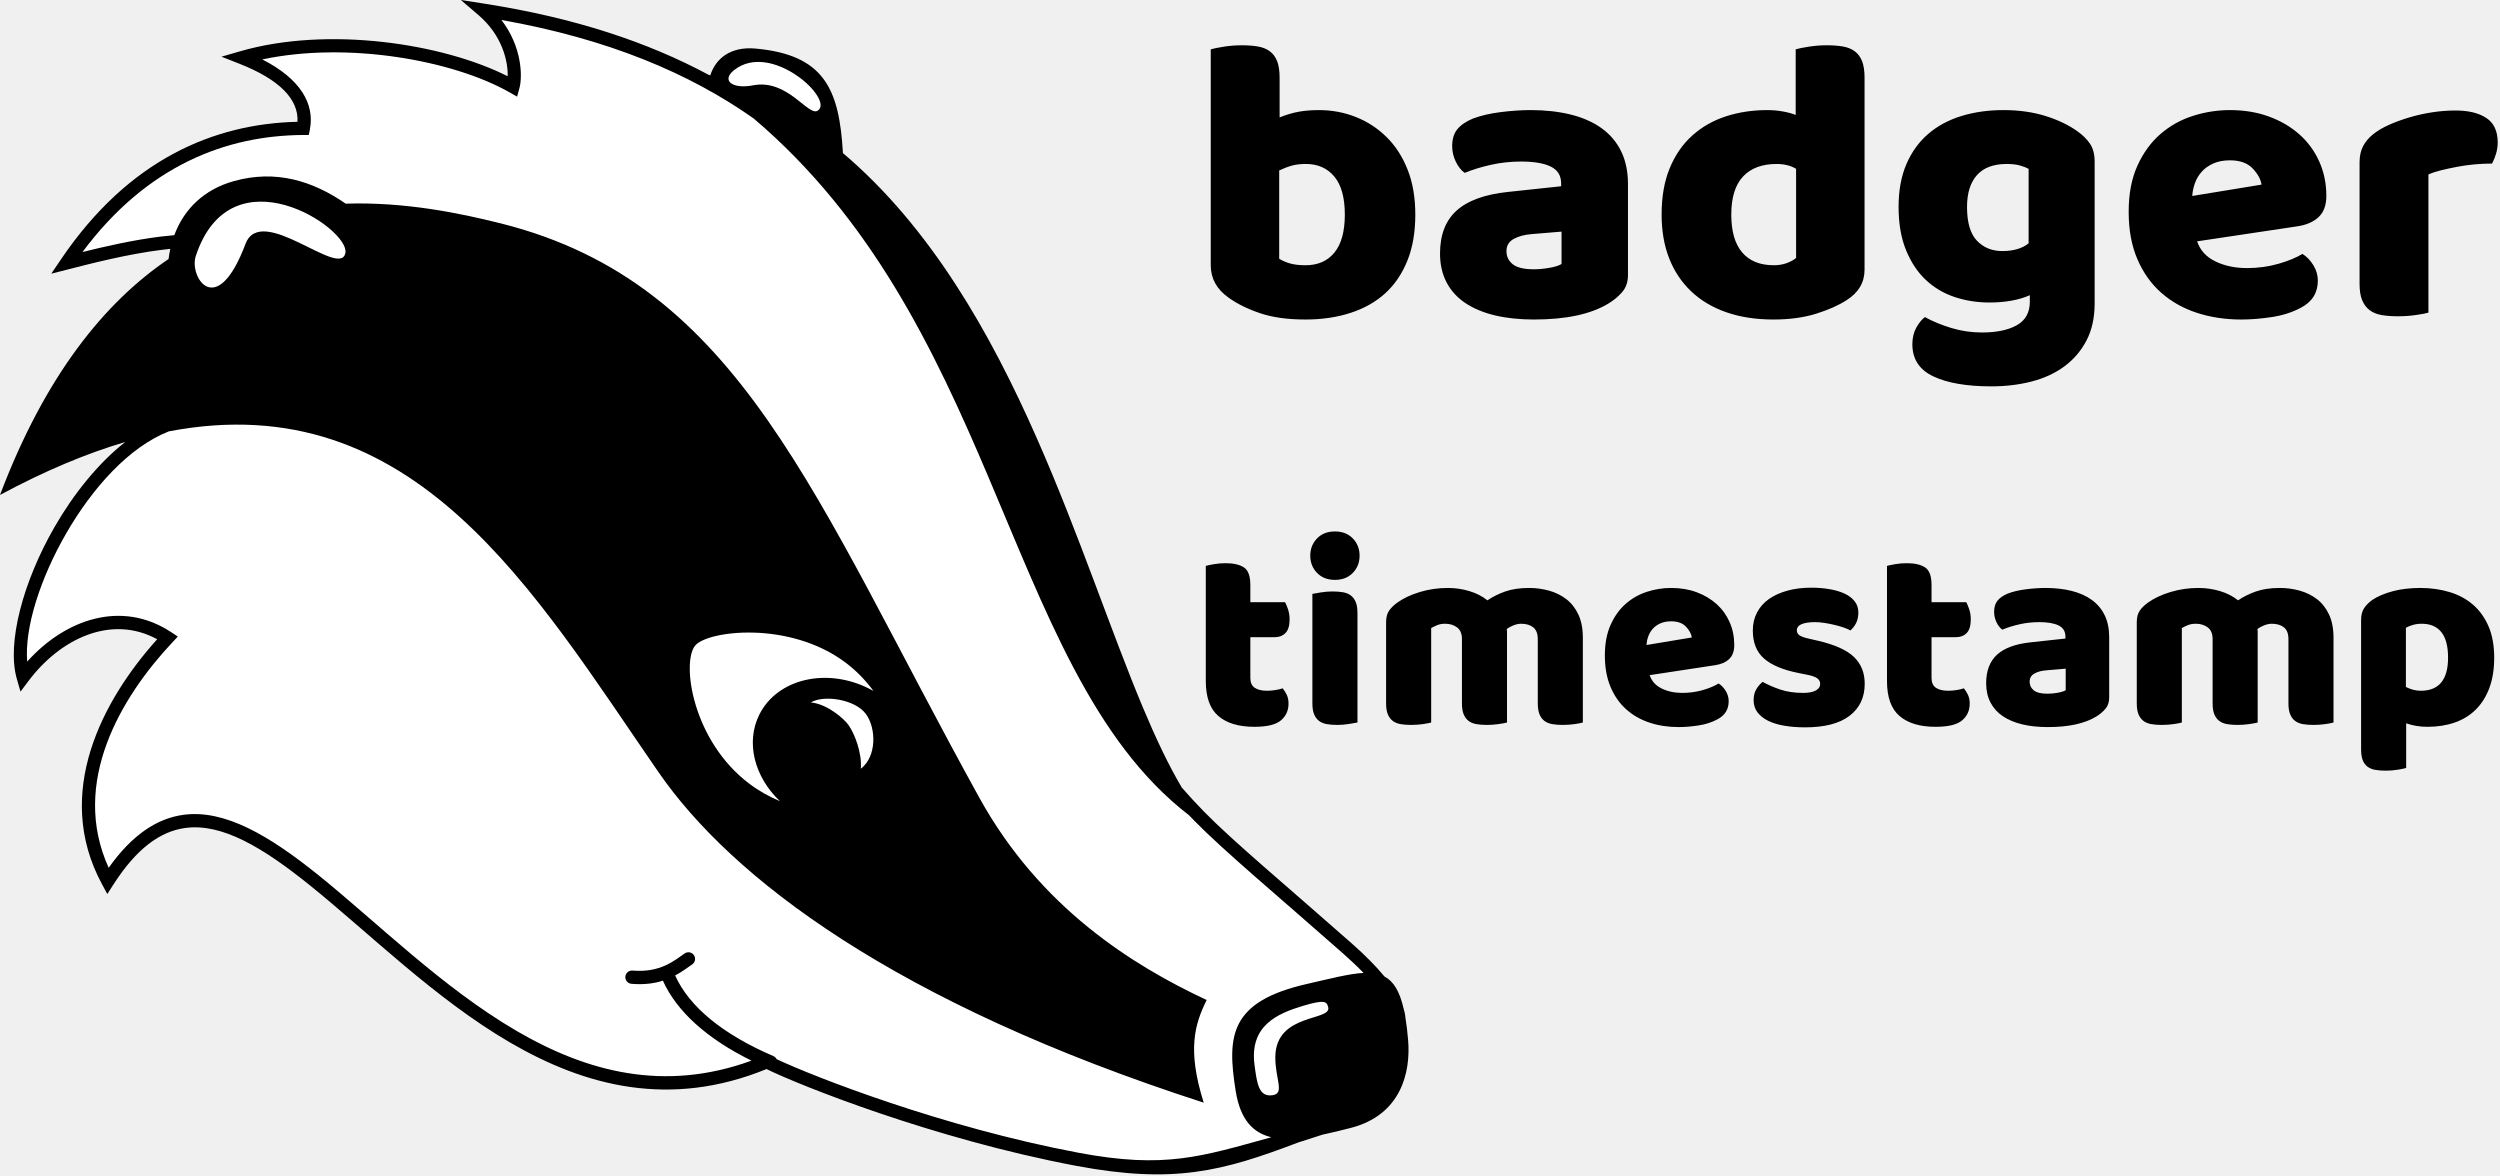
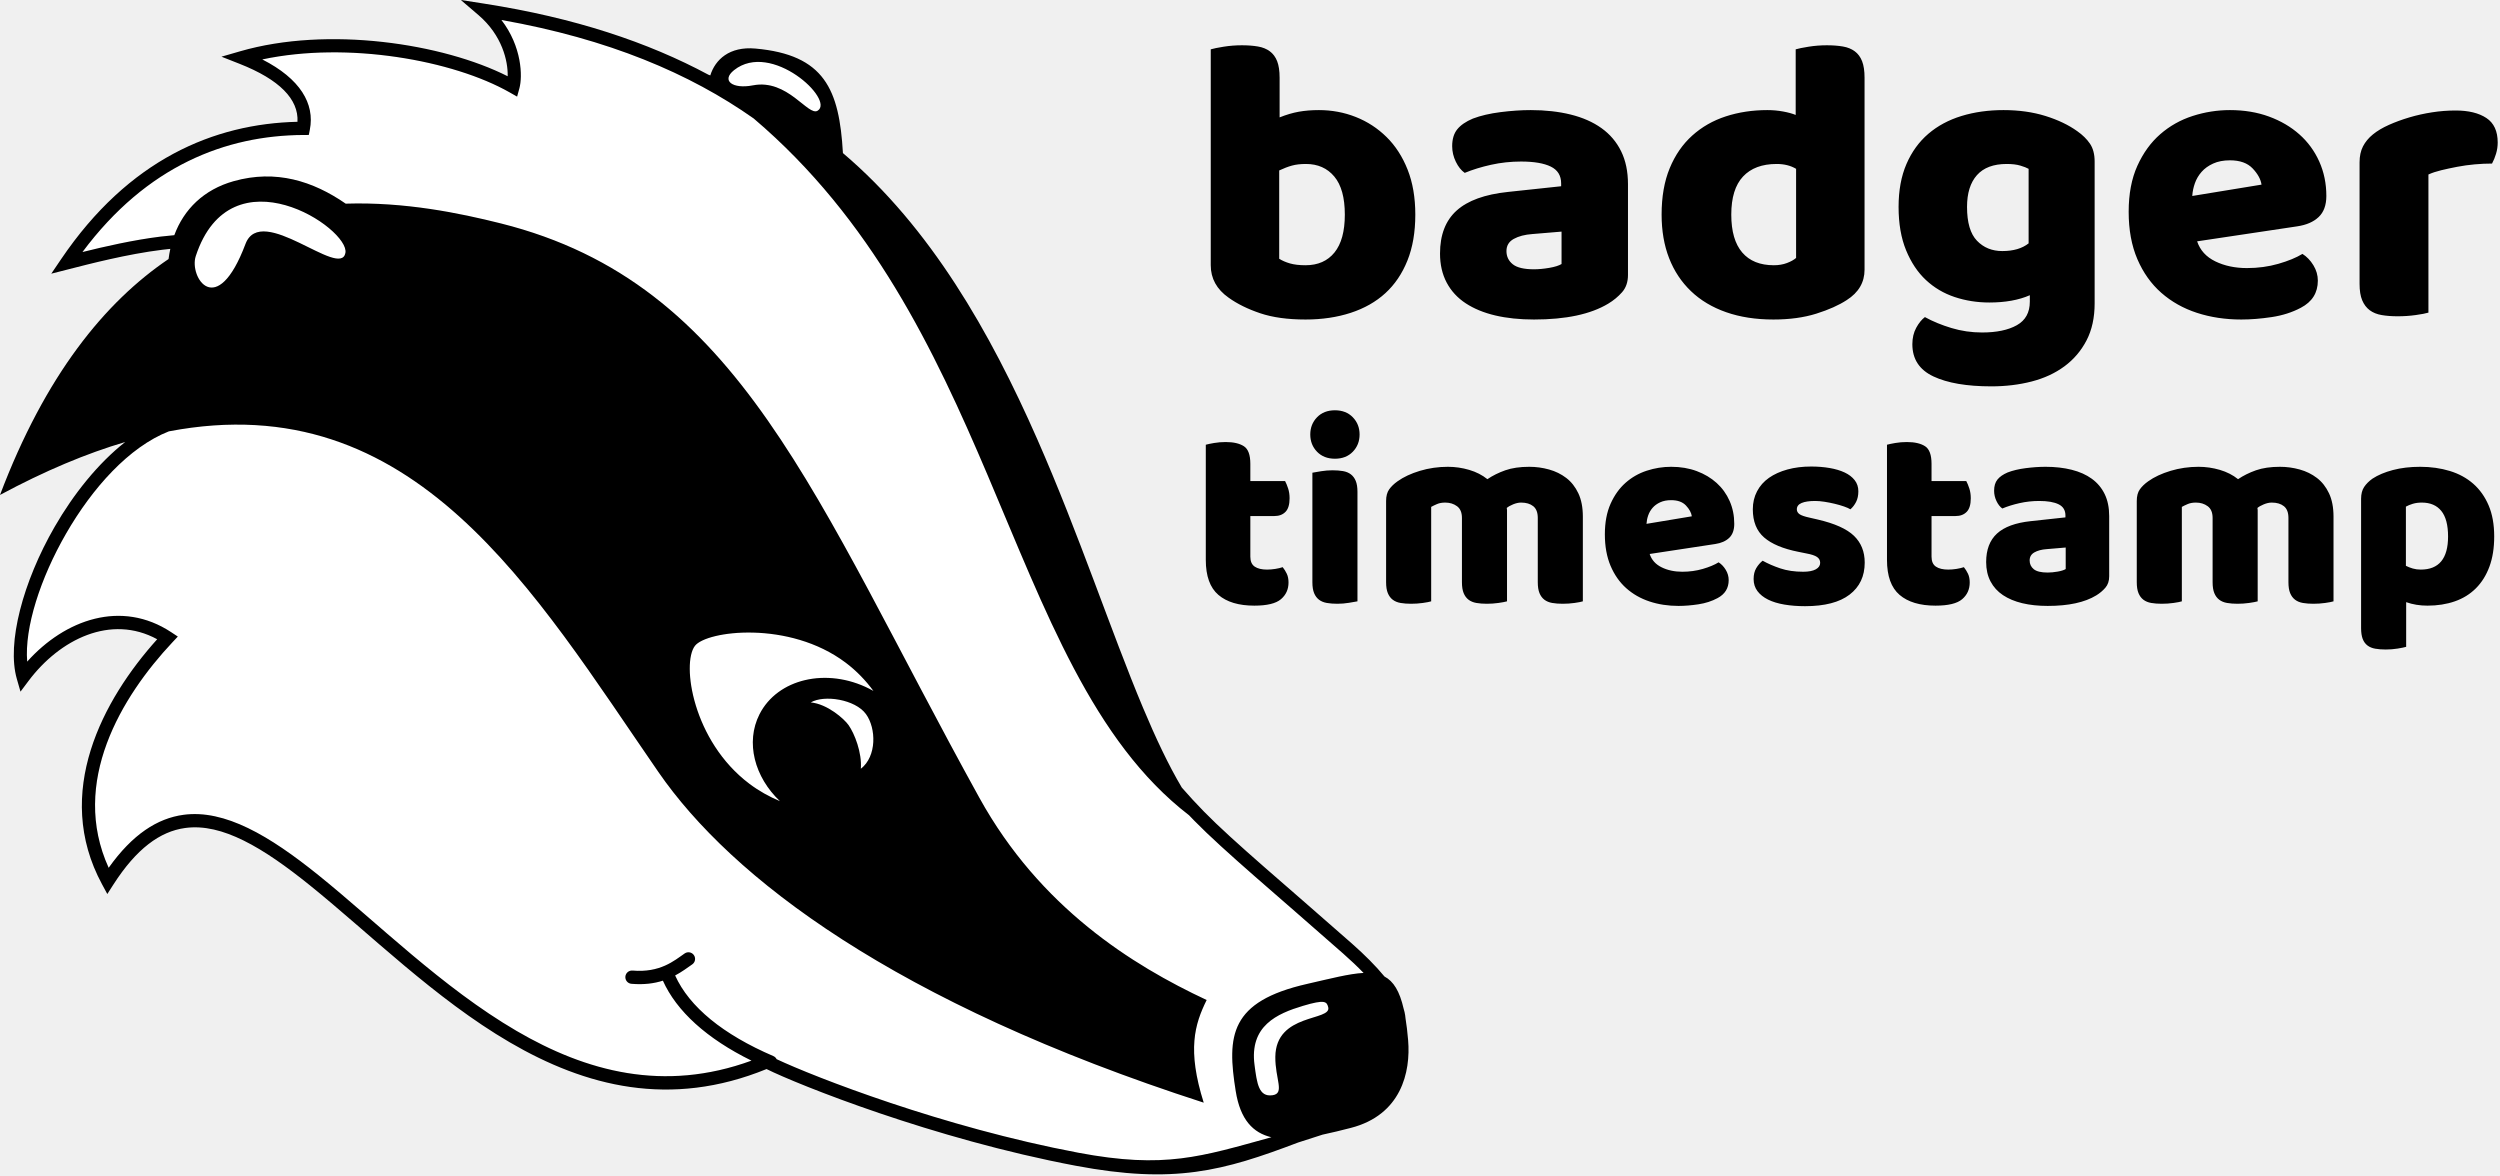
<svg xmlns="http://www.w3.org/2000/svg" width="100%" height="100%" viewBox="0 0 717 337" version="1.1" xml:space="preserve" style="fill-rule:evenodd;clip-rule:evenodd;stroke-linejoin:round;stroke-miterlimit:2;">
-   <path class="name" d="M358.598,194.402C358.598,195.74 359.016,196.692 359.853,197.258C360.689,197.824 361.868,198.107 363.389,198.107C364.149,198.107 364.935,198.043 365.746,197.914C366.558,197.785 367.267,197.618 367.876,197.412C368.332,197.978 368.725,198.609 369.055,199.303C369.384,199.998 369.549,200.834 369.549,201.811C369.549,203.767 368.826,205.361 367.381,206.596C365.937,207.831 363.389,208.449 359.739,208.449C355.277,208.449 351.842,207.42 349.434,205.361C347.026,203.303 345.822,199.959 345.822,195.329L345.822,162.297C346.38,162.143 347.178,161.975 348.218,161.795C349.257,161.615 350.36,161.525 351.526,161.525C353.756,161.525 355.493,161.924 356.735,162.721C357.977,163.519 358.598,165.204 358.598,167.777L358.598,172.716L368.56,172.716C368.864,173.282 369.156,173.989 369.435,174.838C369.714,175.687 369.853,176.626 369.853,177.655C369.853,179.456 369.46,180.755 368.674,181.553C367.888,182.35 366.836,182.749 365.518,182.749L358.598,182.749L358.598,194.402ZM375.785,159.364C375.785,157.409 376.431,155.763 377.724,154.425C379.017,153.087 380.728,152.418 382.857,152.418C384.986,152.418 386.698,153.087 387.99,154.425C389.283,155.763 389.93,157.409 389.93,159.364C389.93,161.319 389.283,162.966 387.99,164.304C386.698,165.641 384.986,166.31 382.857,166.31C380.728,166.31 379.017,165.641 377.724,164.304C376.431,162.966 375.785,161.319 375.785,159.364ZM389.321,207.214C388.764,207.317 387.94,207.458 386.85,207.638C385.76,207.818 384.657,207.908 383.542,207.908C382.426,207.908 381.425,207.831 380.538,207.677C379.65,207.522 378.903,207.214 378.294,206.751C377.686,206.288 377.217,205.657 376.887,204.86C376.558,204.062 376.393,203.02 376.393,201.734L376.393,170.323C376.951,170.22 377.775,170.079 378.865,169.899C379.955,169.719 381.057,169.629 382.173,169.629C383.288,169.629 384.289,169.706 385.177,169.86C386.064,170.015 386.812,170.323 387.42,170.786C388.028,171.249 388.497,171.88 388.827,172.677C389.156,173.475 389.321,174.517 389.321,175.803L389.321,207.214ZM415.253,168.625C417.332,168.625 419.373,168.921 421.375,169.513C423.378,170.105 425.114,170.992 426.585,172.176C428.105,171.147 429.817,170.298 431.718,169.629C433.619,168.96 435.913,168.625 438.6,168.625C440.527,168.625 442.415,168.883 444.266,169.397C446.116,169.912 447.764,170.722 449.209,171.828C450.654,172.934 451.807,174.401 452.669,176.227C453.531,178.054 453.962,180.279 453.962,182.903L453.962,207.214C453.455,207.368 452.656,207.522 451.566,207.677C450.476,207.831 449.348,207.908 448.182,207.908C447.067,207.908 446.065,207.831 445.178,207.677C444.291,207.522 443.543,207.214 442.935,206.751C442.326,206.288 441.857,205.657 441.528,204.86C441.198,204.062 441.034,203.02 441.034,201.734L441.034,183.289C441.034,181.745 440.603,180.626 439.741,179.932C438.879,179.237 437.713,178.89 436.243,178.89C435.533,178.89 434.772,179.057 433.961,179.392C433.15,179.726 432.542,180.073 432.136,180.433C432.187,180.639 432.212,180.832 432.212,181.012L432.212,207.214C431.654,207.368 430.83,207.522 429.74,207.677C428.65,207.831 427.548,207.908 426.432,207.908C425.317,207.908 424.316,207.831 423.429,207.677C422.541,207.522 421.794,207.214 421.185,206.751C420.577,206.288 420.108,205.657 419.778,204.86C419.449,204.062 419.284,203.02 419.284,201.734L419.284,183.289C419.284,181.745 418.815,180.626 417.877,179.932C416.939,179.237 415.811,178.89 414.493,178.89C413.58,178.89 412.795,179.031 412.135,179.314C411.476,179.597 410.919,179.868 410.462,180.125L410.462,207.214C409.955,207.368 409.157,207.522 408.067,207.677C406.977,207.831 405.849,207.908 404.683,207.908C403.567,207.908 402.566,207.831 401.679,207.677C400.792,207.522 400.044,207.214 399.436,206.751C398.827,206.288 398.358,205.657 398.029,204.86C397.699,204.062 397.534,203.02 397.534,201.734L397.534,178.427C397.534,177.038 397.826,175.931 398.409,175.108C398.992,174.285 399.79,173.513 400.804,172.793C402.528,171.558 404.67,170.555 407.23,169.783C409.791,169.011 412.465,168.625 415.253,168.625ZM481.415,208.526C478.424,208.526 475.648,208.101 473.088,207.252C470.527,206.403 468.297,205.13 466.395,203.432C464.494,201.734 462.999,199.599 461.909,197.026C460.819,194.454 460.274,191.444 460.274,187.997C460.274,184.601 460.819,181.681 461.909,179.237C462.999,176.793 464.431,174.787 466.205,173.217C467.98,171.648 470.008,170.491 472.289,169.745C474.571,168.998 476.903,168.625 479.285,168.625C481.972,168.625 484.419,169.037 486.624,169.86C488.829,170.683 490.731,171.815 492.328,173.256C493.925,174.697 495.167,176.42 496.054,178.427C496.941,180.433 497.385,182.62 497.385,184.987C497.385,186.736 496.903,188.074 495.94,189C494.977,189.926 493.633,190.518 491.909,190.775L473.126,193.631C473.683,195.329 474.824,196.602 476.548,197.451C478.271,198.3 480.249,198.724 482.479,198.724C484.558,198.724 486.523,198.454 488.373,197.914C490.224,197.374 491.732,196.743 492.898,196.023C493.709,196.538 494.394,197.258 494.951,198.184C495.509,199.11 495.788,200.088 495.788,201.117C495.788,203.432 494.723,205.156 492.594,206.288C490.971,207.162 489.146,207.754 487.118,208.063C485.09,208.371 483.189,208.526 481.415,208.526ZM479.285,178.195C478.069,178.195 477.017,178.401 476.129,178.813C475.242,179.224 474.52,179.752 473.962,180.395C473.404,181.038 472.986,181.758 472.707,182.556C472.428,183.353 472.264,184.164 472.213,184.987L485.217,182.826C485.065,181.797 484.507,180.768 483.544,179.739C482.581,178.71 481.161,178.195 479.285,178.195ZM534.8,196.1C534.8,200.011 533.355,203.072 530.465,205.284C527.576,207.497 523.317,208.603 517.689,208.603C515.56,208.603 513.583,208.449 511.758,208.14C509.933,207.831 508.374,207.355 507.081,206.712C505.788,206.069 504.774,205.259 504.039,204.281C503.304,203.303 502.936,202.146 502.936,200.808C502.936,199.573 503.19,198.531 503.697,197.682C504.204,196.833 504.812,196.126 505.522,195.56C506.992,196.383 508.678,197.116 510.579,197.76C512.48,198.403 514.673,198.724 517.157,198.724C518.729,198.724 519.933,198.493 520.769,198.03C521.606,197.567 522.024,196.949 522.024,196.177C522.024,195.457 521.72,194.891 521.112,194.48C520.503,194.068 519.489,193.734 518.07,193.476L515.788,193.013C511.378,192.139 508.095,190.762 505.94,188.884C503.785,187.006 502.708,184.318 502.708,180.819C502.708,178.916 503.114,177.192 503.925,175.649C504.736,174.105 505.877,172.819 507.347,171.79C508.817,170.761 510.579,169.963 512.632,169.397C514.686,168.831 516.954,168.548 519.439,168.548C521.314,168.548 523.076,168.69 524.724,168.973C526.372,169.256 527.804,169.68 529.021,170.246C530.237,170.812 531.201,171.545 531.91,172.446C532.62,173.346 532.975,174.414 532.975,175.649C532.975,176.832 532.76,177.848 532.329,178.697C531.898,179.546 531.353,180.253 530.694,180.819C530.288,180.562 529.68,180.292 528.868,180.009C528.057,179.726 527.17,179.469 526.207,179.237C525.244,179.006 524.268,178.813 523.279,178.658C522.29,178.504 521.39,178.427 520.579,178.427C518.906,178.427 517.613,178.62 516.701,179.006C515.788,179.392 515.332,179.996 515.332,180.819C515.332,181.385 515.585,181.848 516.092,182.209C516.599,182.569 517.563,182.903 518.982,183.212L521.34,183.752C526.207,184.884 529.667,186.44 531.72,188.421C533.774,190.402 534.8,192.962 534.8,196.1ZM553.964,194.402C553.964,195.74 554.382,196.692 555.219,197.258C556.055,197.824 557.234,198.107 558.755,198.107C559.516,198.107 560.301,198.043 561.113,197.914C561.924,197.785 562.634,197.618 563.242,197.412C563.698,197.978 564.091,198.609 564.421,199.303C564.75,199.998 564.915,200.834 564.915,201.811C564.915,203.767 564.193,205.361 562.748,206.596C561.303,207.831 558.755,208.449 555.105,208.449C550.643,208.449 547.209,207.42 544.8,205.361C542.392,203.303 541.188,199.959 541.188,195.329L541.188,162.297C541.746,162.143 542.544,161.975 543.584,161.795C544.623,161.615 545.726,161.525 546.892,161.525C549.122,161.525 550.859,161.924 552.101,162.721C553.343,163.519 553.964,165.204 553.964,167.777L553.964,172.716L563.926,172.716C564.231,173.282 564.522,173.989 564.801,174.838C565.08,175.687 565.219,176.626 565.219,177.655C565.219,179.456 564.826,180.755 564.04,181.553C563.255,182.35 562.203,182.749 560.884,182.749L553.964,182.749L553.964,194.402ZM586.665,168.625C589.402,168.625 591.899,168.908 594.155,169.474C596.411,170.04 598.338,170.902 599.935,172.06C601.532,173.217 602.761,174.684 603.623,176.459C604.485,178.234 604.916,180.331 604.916,182.749L604.916,200.036C604.916,201.374 604.548,202.467 603.813,203.316C603.078,204.165 602.204,204.898 601.19,205.516C597.894,207.522 593.255,208.526 587.273,208.526C584.586,208.526 582.165,208.268 580.01,207.754C577.856,207.239 576.005,206.468 574.459,205.439C572.913,204.41 571.721,203.098 570.885,201.503C570.048,199.908 569.63,198.055 569.63,195.946C569.63,192.396 570.669,189.669 572.748,187.765C574.827,185.862 578.046,184.678 582.406,184.215L592.368,183.135L592.368,182.594C592.368,181.102 591.722,180.035 590.429,179.392C589.136,178.748 587.273,178.427 584.839,178.427C582.913,178.427 581.037,178.633 579.212,179.044C577.387,179.456 575.739,179.97 574.269,180.588C573.61,180.125 573.052,179.417 572.596,178.465C572.14,177.514 571.911,176.523 571.911,175.494C571.911,174.156 572.228,173.089 572.862,172.291C573.496,171.494 574.472,170.812 575.79,170.246C577.26,169.68 578.996,169.269 580.999,169.011C583.002,168.754 584.89,168.625 586.665,168.625ZM587.273,198.956C588.135,198.956 589.085,198.866 590.125,198.686C591.164,198.506 591.937,198.261 592.444,197.953L592.444,191.778L586.969,192.241C585.549,192.344 584.383,192.653 583.471,193.168C582.558,193.682 582.102,194.454 582.102,195.483C582.102,196.512 582.495,197.348 583.28,197.991C584.066,198.634 585.397,198.956 587.273,198.956ZM630.544,168.625C632.623,168.625 634.663,168.921 636.666,169.513C638.668,170.105 640.405,170.992 641.875,172.176C643.396,171.147 645.107,170.298 647.008,169.629C648.909,168.96 651.204,168.625 653.891,168.625C655.817,168.625 657.706,168.883 659.556,169.397C661.407,169.912 663.054,170.722 664.499,171.828C665.944,172.934 667.098,174.401 667.959,176.227C668.821,178.054 669.252,180.279 669.252,182.903L669.252,207.214C668.745,207.368 667.947,207.522 666.857,207.677C665.767,207.831 664.639,207.908 663.473,207.908C662.357,207.908 661.356,207.831 660.469,207.677C659.582,207.522 658.834,207.214 658.225,206.751C657.617,206.288 657.148,205.657 656.818,204.86C656.489,204.062 656.324,203.02 656.324,201.734L656.324,183.289C656.324,181.745 655.893,180.626 655.031,179.932C654.169,179.237 653.003,178.89 651.533,178.89C650.823,178.89 650.063,179.057 649.252,179.392C648.441,179.726 647.832,180.073 647.427,180.433C647.477,180.639 647.503,180.832 647.503,181.012L647.503,207.214C646.945,207.368 646.121,207.522 645.031,207.677C643.941,207.831 642.838,207.908 641.723,207.908C640.608,207.908 639.606,207.831 638.719,207.677C637.832,207.522 637.084,207.214 636.476,206.751C635.867,206.288 635.398,205.657 635.069,204.86C634.739,204.062 634.575,203.02 634.575,201.734L634.575,183.289C634.575,181.745 634.106,180.626 633.168,179.932C632.23,179.237 631.102,178.89 629.784,178.89C628.871,178.89 628.085,179.031 627.426,179.314C626.767,179.597 626.209,179.868 625.753,180.125L625.753,207.214C625.246,207.368 624.448,207.522 623.358,207.677C622.268,207.831 621.139,207.908 619.973,207.908C618.858,207.908 617.857,207.831 616.97,207.677C616.082,207.522 615.335,207.214 614.726,206.751C614.118,206.288 613.649,205.657 613.319,204.86C612.99,204.062 612.825,203.02 612.825,201.734L612.825,178.427C612.825,177.038 613.116,175.931 613.699,175.108C614.283,174.285 615.081,173.513 616.095,172.793C617.819,171.558 619.961,170.555 622.521,169.783C625.081,169.011 627.756,168.625 630.544,168.625ZM694.12,168.625C697.162,168.625 699.988,169.024 702.599,169.822C705.21,170.619 707.453,171.841 709.329,173.488C711.205,175.134 712.675,177.205 713.74,179.7C714.805,182.196 715.337,185.167 715.337,188.614C715.337,191.907 714.881,194.788 713.968,197.258C713.056,199.728 711.763,201.799 710.09,203.471C708.417,205.143 706.401,206.391 704.044,207.214C701.686,208.037 699.063,208.449 696.173,208.449C693.993,208.449 691.965,208.114 690.089,207.445L690.089,220.257C689.582,220.411 688.771,220.578 687.656,220.758C686.54,220.938 685.4,221.028 684.234,221.028C683.118,221.028 682.117,220.951 681.23,220.797C680.342,220.642 679.595,220.334 678.986,219.871C678.378,219.408 677.922,218.777 677.617,217.98C677.313,217.182 677.161,216.14 677.161,214.854L677.161,177.809C677.161,176.42 677.453,175.288 678.036,174.414C678.619,173.539 679.417,172.742 680.431,172.021C682.003,170.992 683.955,170.169 686.287,169.552C688.619,168.934 691.23,168.625 694.12,168.625ZM694.272,198.107C699.494,198.107 702.105,194.943 702.105,188.614C702.105,185.321 701.458,182.877 700.166,181.282C698.873,179.687 697.01,178.89 694.576,178.89C693.613,178.89 692.751,179.006 691.99,179.237C691.23,179.469 690.571,179.739 690.013,180.048L690.013,197.026C690.622,197.335 691.281,197.592 691.99,197.798C692.7,198.004 693.461,198.107 694.272,198.107Z" />
+   <path class="name" d="M358.598,159.654C358.598,160.992 359.016,161.943 359.853,162.509C360.689,163.075 361.868,163.358 363.389,163.358C364.149,163.358 364.935,163.294 365.746,163.165C366.558,163.037 367.267,162.87 367.876,162.664C368.332,163.23 368.725,163.86 369.055,164.555C369.384,165.249 369.549,166.085 369.549,167.063C369.549,169.018 368.826,170.613 367.381,171.848C365.937,173.083 363.389,173.7 359.739,173.7C355.277,173.7 351.842,172.671 349.434,170.613C347.026,168.555 345.822,165.211 345.822,160.58L345.822,127.548C346.38,127.394 347.178,127.227 348.218,127.047C349.257,126.867 350.36,126.777 351.526,126.777C353.756,126.777 355.493,127.175 356.735,127.973C357.977,128.77 358.598,130.455 358.598,133.028L358.598,137.967L368.56,137.967C368.864,138.533 369.156,139.241 369.435,140.09C369.714,140.939 369.853,141.878 369.853,142.907C369.853,144.707 369.46,146.007 368.674,146.804C367.888,147.602 366.836,148 365.518,148L358.598,148L358.598,159.654ZM375.785,124.616C375.785,122.661 376.431,121.014 377.724,119.676C379.017,118.339 380.728,117.67 382.857,117.67C384.986,117.67 386.698,118.339 387.99,119.676C389.283,121.014 389.93,122.661 389.93,124.616C389.93,126.571 389.283,128.217 387.99,129.555C386.698,130.893 384.986,131.562 382.857,131.562C380.728,131.562 379.017,130.893 377.724,129.555C376.431,128.217 375.785,126.571 375.785,124.616ZM389.321,172.465C388.764,172.568 387.94,172.71 386.85,172.89C385.76,173.07 384.657,173.16 383.542,173.16C382.426,173.16 381.425,173.083 380.538,172.928C379.65,172.774 378.903,172.465 378.294,172.002C377.686,171.539 377.217,170.909 376.887,170.111C376.558,169.314 376.393,168.272 376.393,166.986L376.393,135.575C376.951,135.472 377.775,135.33 378.865,135.15C379.955,134.97 381.057,134.88 382.173,134.88C383.288,134.88 384.289,134.957 385.177,135.112C386.064,135.266 386.812,135.575 387.42,136.038C388.028,136.501 388.497,137.131 388.827,137.929C389.156,138.726 389.321,139.768 389.321,141.054L389.321,172.465ZM415.253,133.877C417.332,133.877 419.373,134.173 421.375,134.764C423.378,135.356 425.114,136.244 426.585,137.427C428.105,136.398 429.817,135.549 431.718,134.88C433.619,134.211 435.913,133.877 438.6,133.877C440.527,133.877 442.415,134.134 444.266,134.649C446.116,135.163 447.764,135.974 449.209,137.08C450.654,138.186 451.807,139.652 452.669,141.479C453.531,143.305 453.962,145.531 453.962,148.155L453.962,172.465C453.455,172.62 452.656,172.774 451.566,172.928C450.476,173.083 449.348,173.16 448.182,173.16C447.067,173.16 446.065,173.083 445.178,172.928C444.291,172.774 443.543,172.465 442.935,172.002C442.326,171.539 441.857,170.909 441.528,170.111C441.198,169.314 441.034,168.272 441.034,166.986L441.034,148.54C441.034,146.997 440.603,145.878 439.741,145.183C438.879,144.489 437.713,144.141 436.243,144.141C435.533,144.141 434.772,144.309 433.961,144.643C433.15,144.978 432.542,145.325 432.136,145.685C432.187,145.891 432.212,146.084 432.212,146.264L432.212,172.465C431.654,172.62 430.83,172.774 429.74,172.928C428.65,173.083 427.548,173.16 426.432,173.16C425.317,173.16 424.316,173.083 423.429,172.928C422.541,172.774 421.794,172.465 421.185,172.002C420.577,171.539 420.108,170.909 419.778,170.111C419.449,169.314 419.284,168.272 419.284,166.986L419.284,148.54C419.284,146.997 418.815,145.878 417.877,145.183C416.939,144.489 415.811,144.141 414.493,144.141C413.58,144.141 412.795,144.283 412.135,144.566C411.476,144.849 410.919,145.119 410.462,145.376L410.462,172.465C409.955,172.62 409.157,172.774 408.067,172.928C406.977,173.083 405.849,173.16 404.683,173.16C403.567,173.16 402.566,173.083 401.679,172.928C400.792,172.774 400.044,172.465 399.436,172.002C398.827,171.539 398.358,170.909 398.029,170.111C397.699,169.314 397.534,168.272 397.534,166.986L397.534,143.678C397.534,142.289 397.826,141.183 398.409,140.36C398.992,139.537 399.79,138.765 400.804,138.044C402.528,136.81 404.67,135.806 407.23,135.035C409.791,134.263 412.465,133.877 415.253,133.877ZM481.415,173.777C478.424,173.777 475.648,173.353 473.088,172.504C470.527,171.655 468.297,170.381 466.395,168.684C464.494,166.986 462.999,164.85 461.909,162.278C460.819,159.705 460.274,156.695 460.274,153.248C460.274,149.853 460.819,146.933 461.909,144.489C462.999,142.045 464.431,140.038 466.205,138.469C467.98,136.9 470.008,135.742 472.289,134.996C474.571,134.25 476.903,133.877 479.285,133.877C481.972,133.877 484.419,134.289 486.624,135.112C488.829,135.935 490.731,137.067 492.328,138.508C493.925,139.948 495.167,141.672 496.054,143.678C496.941,145.685 497.385,147.872 497.385,150.238C497.385,151.988 496.903,153.325 495.94,154.252C494.977,155.178 493.633,155.769 491.909,156.027L473.126,158.882C473.683,160.58 474.824,161.853 476.548,162.702C478.271,163.551 480.249,163.976 482.479,163.976C484.558,163.976 486.523,163.706 488.373,163.165C490.224,162.625 491.732,161.995 492.898,161.275C493.709,161.789 494.394,162.509 494.951,163.436C495.509,164.362 495.788,165.339 495.788,166.368C495.788,168.684 494.723,170.407 492.594,171.539C490.971,172.414 489.146,173.005 487.118,173.314C485.09,173.623 483.189,173.777 481.415,173.777ZM479.285,143.447C478.069,143.447 477.017,143.653 476.129,144.064C475.242,144.476 474.52,145.003 473.962,145.646C473.404,146.29 472.986,147.01 472.707,147.807C472.428,148.605 472.264,149.415 472.213,150.238L485.217,148.077C485.065,147.048 484.507,146.019 483.544,144.99C482.581,143.961 481.161,143.447 479.285,143.447ZM534.8,161.352C534.8,165.262 533.355,168.323 530.465,170.536C527.576,172.748 523.317,173.854 517.689,173.854C515.56,173.854 513.583,173.7 511.758,173.391C509.933,173.083 508.374,172.607 507.081,171.964C505.788,171.32 504.774,170.51 504.039,169.533C503.304,168.555 502.936,167.397 502.936,166.06C502.936,164.825 503.19,163.783 503.697,162.934C504.204,162.085 504.812,161.378 505.522,160.812C506.992,161.635 508.678,162.368 510.579,163.011C512.48,163.654 514.673,163.976 517.157,163.976C518.729,163.976 519.933,163.744 520.769,163.281C521.606,162.818 522.024,162.201 522.024,161.429C522.024,160.709 521.72,160.143 521.112,159.731C520.503,159.319 519.489,158.985 518.07,158.728L515.788,158.265C511.378,157.39 508.095,156.014 505.94,154.136C503.785,152.258 502.708,149.57 502.708,146.071C502.708,144.167 503.114,142.444 503.925,140.9C504.736,139.356 505.877,138.07 507.347,137.041C508.817,136.012 510.579,135.215 512.632,134.649C514.686,134.083 516.954,133.8 519.439,133.8C521.314,133.8 523.076,133.941 524.724,134.224C526.372,134.507 527.804,134.932 529.021,135.498C530.237,136.064 531.201,136.797 531.91,137.697C532.62,138.598 532.975,139.665 532.975,140.9C532.975,142.083 532.76,143.1 532.329,143.948C531.898,144.797 531.353,145.505 530.694,146.071C530.288,145.814 529.68,145.543 528.868,145.26C528.057,144.978 527.17,144.72 526.207,144.489C525.244,144.257 524.268,144.064 523.279,143.91C522.29,143.756 521.39,143.678 520.579,143.678C518.906,143.678 517.613,143.871 516.701,144.257C515.788,144.643 515.332,145.248 515.332,146.071C515.332,146.637 515.585,147.1 516.092,147.46C516.599,147.82 517.563,148.155 518.982,148.463L521.34,149.004C526.207,150.135 529.667,151.692 531.72,153.673C533.774,155.654 534.8,158.213 534.8,161.352ZM553.964,159.654C553.964,160.992 554.382,161.943 555.219,162.509C556.055,163.075 557.234,163.358 558.755,163.358C559.516,163.358 560.301,163.294 561.113,163.165C561.924,163.037 562.634,162.87 563.242,162.664C563.698,163.23 564.091,163.86 564.421,164.555C564.75,165.249 564.915,166.085 564.915,167.063C564.915,169.018 564.193,170.613 562.748,171.848C561.303,173.083 558.755,173.7 555.105,173.7C550.643,173.7 547.209,172.671 544.8,170.613C542.392,168.555 541.188,165.211 541.188,160.58L541.188,127.548C541.746,127.394 542.544,127.227 543.584,127.047C544.623,126.867 545.726,126.777 546.892,126.777C549.122,126.777 550.859,127.175 552.101,127.973C553.343,128.77 553.964,130.455 553.964,133.028L553.964,137.967L563.926,137.967C564.231,138.533 564.522,139.241 564.801,140.09C565.08,140.939 565.219,141.878 565.219,142.907C565.219,144.707 564.826,146.007 564.04,146.804C563.255,147.602 562.203,148 560.884,148L553.964,148L553.964,159.654ZM586.665,133.877C589.402,133.877 591.899,134.16 594.155,134.726C596.411,135.292 598.338,136.154 599.935,137.311C601.532,138.469 602.761,139.935 603.623,141.71C604.485,143.485 604.916,145.582 604.916,148L604.916,165.288C604.916,166.626 604.548,167.719 603.813,168.568C603.078,169.417 602.204,170.15 601.19,170.767C597.894,172.774 593.255,173.777 587.273,173.777C584.586,173.777 582.165,173.52 580.01,173.005C577.856,172.491 576.005,171.719 574.459,170.69C572.913,169.661 571.721,168.349 570.885,166.754C570.048,165.159 569.63,163.307 569.63,161.197C569.63,157.647 570.669,154.92 572.748,153.017C574.827,151.113 578.046,149.93 582.406,149.467L592.368,148.386L592.368,147.846C592.368,146.354 591.722,145.286 590.429,144.643C589.136,144 587.273,143.678 584.839,143.678C582.913,143.678 581.037,143.884 579.212,144.296C577.387,144.707 575.739,145.222 574.269,145.839C573.61,145.376 573.052,144.669 572.596,143.717C572.14,142.765 571.911,141.775 571.911,140.746C571.911,139.408 572.228,138.34 572.862,137.543C573.496,136.745 574.472,136.064 575.79,135.498C577.26,134.932 578.996,134.52 580.999,134.263C583.002,134.006 584.89,133.877 586.665,133.877ZM587.273,164.207C588.135,164.207 589.085,164.117 590.125,163.937C591.164,163.757 591.937,163.513 592.444,163.204L592.444,157.03L586.969,157.493C585.549,157.596 584.383,157.905 583.471,158.419C582.558,158.934 582.102,159.705 582.102,160.734C582.102,161.763 582.495,162.599 583.28,163.243C584.066,163.886 585.397,164.207 587.273,164.207ZM630.544,133.877C632.623,133.877 634.663,134.173 636.666,134.764C638.668,135.356 640.405,136.244 641.875,137.427C643.396,136.398 645.107,135.549 647.008,134.88C648.909,134.211 651.204,133.877 653.891,133.877C655.817,133.877 657.706,134.134 659.556,134.649C661.407,135.163 663.054,135.974 664.499,137.08C665.944,138.186 667.098,139.652 667.959,141.479C668.821,143.305 669.252,145.531 669.252,148.155L669.252,172.465C668.745,172.62 667.947,172.774 666.857,172.928C665.767,173.083 664.639,173.16 663.473,173.16C662.357,173.16 661.356,173.083 660.469,172.928C659.582,172.774 658.834,172.465 658.225,172.002C657.617,171.539 657.148,170.909 656.818,170.111C656.489,169.314 656.324,168.272 656.324,166.986L656.324,148.54C656.324,146.997 655.893,145.878 655.031,145.183C654.169,144.489 653.003,144.141 651.533,144.141C650.823,144.141 650.063,144.309 649.252,144.643C648.441,144.978 647.832,145.325 647.427,145.685C647.477,145.891 647.503,146.084 647.503,146.264L647.503,172.465C646.945,172.62 646.121,172.774 645.031,172.928C643.941,173.083 642.838,173.16 641.723,173.16C640.608,173.16 639.606,173.083 638.719,172.928C637.832,172.774 637.084,172.465 636.476,172.002C635.867,171.539 635.398,170.909 635.069,170.111C634.739,169.314 634.575,168.272 634.575,166.986L634.575,148.54C634.575,146.997 634.106,145.878 633.168,145.183C632.23,144.489 631.102,144.141 629.784,144.141C628.871,144.141 628.085,144.283 627.426,144.566C626.767,144.849 626.209,145.119 625.753,145.376L625.753,172.465C625.246,172.62 624.448,172.774 623.358,172.928C622.268,173.083 621.139,173.16 619.973,173.16C618.858,173.16 617.857,173.083 616.97,172.928C616.082,172.774 615.335,172.465 614.726,172.002C614.118,171.539 613.649,170.909 613.319,170.111C612.99,169.314 612.825,168.272 612.825,166.986L612.825,143.678C612.825,142.289 613.116,141.183 613.699,140.36C614.283,139.537 615.081,138.765 616.095,138.044C617.819,136.81 619.961,135.806 622.521,135.035C625.081,134.263 627.756,133.877 630.544,133.877ZM694.12,133.877C697.162,133.877 699.988,134.276 702.599,135.073C705.21,135.871 707.453,137.093 709.329,138.739C711.205,140.386 712.675,142.456 713.74,144.952C714.805,147.447 715.337,150.418 715.337,153.866C715.337,157.159 714.881,160.04 713.968,162.509C713.056,164.979 711.763,167.05 710.09,168.722C708.417,170.394 706.401,171.642 704.044,172.465C701.686,173.288 699.063,173.7 696.173,173.7C693.993,173.7 691.965,173.366 690.089,172.697L690.089,185.508C689.582,185.662 688.771,185.83 687.656,186.01C686.54,186.19 685.4,186.28 684.234,186.28C683.118,186.28 682.117,186.203 681.23,186.048C680.342,185.894 679.595,185.585 678.986,185.122C678.378,184.659 677.922,184.029 677.617,183.231C677.313,182.434 677.161,181.392 677.161,180.106L677.161,143.061C677.161,141.672 677.453,140.54 678.036,139.665C678.619,138.791 679.417,137.993 680.431,137.273C682.003,136.244 683.955,135.42 686.287,134.803C688.619,134.186 691.23,133.877 694.12,133.877ZM694.272,163.358C699.494,163.358 702.105,160.194 702.105,153.866C702.105,150.573 701.458,148.129 700.166,146.534C698.873,144.939 697.01,144.141 694.576,144.141C693.613,144.141 692.751,144.257 691.99,144.489C691.23,144.72 690.571,144.99 690.013,145.299L690.013,162.278C690.622,162.587 691.281,162.844 691.99,163.05C692.7,163.255 693.461,163.358 694.272,163.358Z" />
  <path class="badger" d="M347.242,14.148C348.016,13.915 349.256,13.664 350.96,13.392C352.664,13.121 354.406,12.986 356.188,12.986C357.892,12.986 359.421,13.102 360.777,13.334C362.132,13.567 363.274,14.031 364.204,14.729C365.133,15.426 365.83,16.374 366.295,17.575C366.76,18.775 366.992,20.344 366.992,22.28L366.992,33.666C368.928,32.891 370.768,32.349 372.511,32.039C374.253,31.729 376.17,31.574 378.261,31.574C381.979,31.574 385.503,32.233 388.834,33.549C392.164,34.866 395.107,36.783 397.663,39.3C400.219,41.817 402.233,44.935 403.704,48.653C405.176,52.37 405.912,56.669 405.912,61.548C405.912,66.583 405.157,70.978 403.646,74.735C402.136,78.491 400.025,81.608 397.315,84.087C394.604,86.565 391.293,88.444 387.381,89.722C383.47,90.999 379.152,91.638 374.428,91.638C369.316,91.638 364.978,91.038 361.416,89.838C357.853,88.637 354.832,87.146 352.354,85.365C348.946,82.964 347.242,79.866 347.242,76.071L347.242,14.148ZM374.428,76.071C377.99,76.071 380.759,74.851 382.734,72.411C384.709,69.971 385.697,66.35 385.697,61.548C385.697,56.669 384.69,53.029 382.676,50.628C380.662,48.227 377.952,47.026 374.544,47.026C372.995,47.026 371.659,47.181 370.536,47.491C369.413,47.801 368.193,48.265 366.876,48.885L366.876,74.212C367.728,74.754 368.754,75.199 369.955,75.548C371.155,75.896 372.646,76.071 374.428,76.071ZM439.023,31.574C443.205,31.574 447.02,32 450.466,32.852C453.913,33.704 456.856,35.002 459.296,36.744C461.735,38.487 463.614,40.694 464.93,43.366C466.247,46.039 466.905,49.195 466.905,52.835L466.905,78.859C466.905,80.873 466.344,82.518 465.221,83.796C464.098,85.074 462.762,86.178 461.213,87.108C456.178,90.128 449.091,91.638 439.952,91.638C435.847,91.638 432.149,91.251 428.857,90.477C425.565,89.702 422.738,88.54 420.376,86.991C418.014,85.442 416.194,83.467 414.916,81.066C413.638,78.665 412.999,75.877 412.999,72.701C412.999,67.357 414.586,63.252 417.762,60.387C420.938,57.521 425.856,55.739 432.517,55.042L447.736,53.416L447.736,52.603C447.736,50.356 446.748,48.749 444.773,47.781C442.798,46.813 439.952,46.329 436.234,46.329C433.291,46.329 430.425,46.639 427.637,47.258C424.849,47.878 422.332,48.653 420.086,49.582C419.079,48.885 418.227,47.82 417.53,46.387C416.833,44.954 416.484,43.463 416.484,41.914C416.484,39.9 416.968,38.293 417.936,37.093C418.904,35.892 420.395,34.866 422.409,34.014C424.655,33.162 427.308,32.542 430.367,32.155C433.427,31.768 436.312,31.574 439.023,31.574ZM439.952,77.232C441.269,77.232 442.721,77.097 444.309,76.826C445.896,76.555 447.078,76.187 447.852,75.722L447.852,66.428L439.487,67.125C437.319,67.28 435.537,67.744 434.143,68.519C432.749,69.294 432.052,70.455 432.052,72.004C432.052,73.553 432.652,74.812 433.853,75.78C435.053,76.748 437.086,77.232 439.952,77.232ZM476.548,61.548C476.548,56.436 477.323,52.002 478.872,48.246C480.421,44.489 482.57,41.372 485.32,38.894C488.069,36.415 491.283,34.576 494.962,33.375C498.641,32.175 502.611,31.574 506.871,31.574C508.42,31.574 509.93,31.71 511.402,31.981C512.873,32.252 514.074,32.581 515.003,32.968L515.003,14.148C515.778,13.915 517.017,13.664 518.721,13.392C520.425,13.121 522.167,12.986 523.949,12.986C525.653,12.986 527.182,13.102 528.538,13.334C529.893,13.567 531.036,14.031 531.965,14.729C532.895,15.426 533.592,16.374 534.056,17.575C534.521,18.775 534.753,20.344 534.753,22.28L534.753,77.349C534.753,80.989 533.049,83.893 529.642,86.062C527.395,87.533 524.491,88.831 520.928,89.954C517.365,91.077 513.26,91.638 508.613,91.638C503.579,91.638 499.067,90.941 495.079,89.547C491.09,88.153 487.721,86.139 484.971,83.506C482.222,80.873 480.13,77.716 478.697,74.037C477.265,70.358 476.548,66.195 476.548,61.548ZM509.543,47.026C505.36,47.026 502.146,48.227 499.9,50.628C497.654,53.029 496.531,56.669 496.531,61.548C496.531,66.35 497.576,69.971 499.668,72.411C501.759,74.851 504.779,76.071 508.73,76.071C510.124,76.071 511.382,75.858 512.505,75.432C513.628,75.006 514.5,74.522 515.119,73.979L515.119,48.42C513.57,47.491 511.711,47.026 509.543,47.026ZM574.603,31.574C579.017,31.574 583.025,32.136 586.627,33.259C590.228,34.382 593.268,35.834 595.747,37.616C597.296,38.7 598.516,39.9 599.407,41.217C600.297,42.534 600.743,44.238 600.743,46.329L600.743,86.991C600.743,91.096 599.968,94.64 598.419,97.622C596.87,100.604 594.759,103.082 592.087,105.057C589.415,107.032 586.278,108.484 582.677,109.414C579.075,110.343 575.222,110.808 571.117,110.808C564.069,110.808 558.531,109.859 554.504,107.961C550.476,106.064 548.462,102.985 548.462,98.725C548.462,96.944 548.83,95.376 549.566,94.02C550.302,92.665 551.135,91.638 552.064,90.941C554.31,92.181 556.847,93.226 559.674,94.078C562.501,94.93 565.424,95.356 568.445,95.356C572.627,95.356 575.958,94.659 578.436,93.265C580.915,91.871 582.154,89.625 582.154,86.527L582.154,84.668C578.979,86.062 575.106,86.759 570.536,86.759C567.051,86.759 563.74,86.236 560.603,85.191C557.466,84.145 554.717,82.518 552.354,80.311C549.992,78.104 548.095,75.257 546.662,71.772C545.229,68.287 544.512,64.143 544.512,59.341C544.512,54.616 545.268,50.511 546.778,47.026C548.288,43.541 550.379,40.656 553.051,38.371C555.724,36.086 558.899,34.382 562.578,33.259C566.257,32.136 570.265,31.574 574.603,31.574ZM581.806,48.42C581.263,48.11 580.47,47.801 579.424,47.491C578.378,47.181 577.081,47.026 575.532,47.026C571.737,47.026 568.89,48.091 566.993,50.221C565.095,52.351 564.146,55.391 564.146,59.341C564.146,63.833 565.095,67.067 566.993,69.042C568.89,71.017 571.311,72.004 574.254,72.004C577.43,72.004 579.947,71.269 581.806,69.797L581.806,48.42ZM642.799,91.638C638.229,91.638 633.989,90.999 630.078,89.722C626.166,88.444 622.758,86.527 619.854,83.971C616.949,81.415 614.665,78.201 612.999,74.328C611.334,70.455 610.502,65.924 610.502,60.735C610.502,55.623 611.334,51.228 612.999,47.549C614.665,43.87 616.853,40.849 619.563,38.487C622.274,36.125 625.372,34.382 628.858,33.259C632.343,32.136 635.906,31.574 639.546,31.574C643.651,31.574 647.388,32.194 650.757,33.433C654.126,34.672 657.031,36.376 659.471,38.545C661.91,40.714 663.808,43.308 665.163,46.329C666.519,49.35 667.197,52.641 667.197,56.204C667.197,58.837 666.461,60.851 664.989,62.245C663.518,63.64 661.465,64.53 658.832,64.917L630.136,69.216C630.988,71.772 632.73,73.689 635.364,74.967C637.997,76.245 641.018,76.884 644.426,76.884C647.601,76.884 650.602,76.477 653.429,75.664C656.256,74.851 658.561,73.902 660.342,72.818C661.581,73.592 662.627,74.676 663.479,76.071C664.331,77.465 664.757,78.936 664.757,80.485C664.757,83.971 663.13,86.565 659.877,88.269C657.399,89.586 654.611,90.477 651.512,90.941C648.414,91.406 645.51,91.638 642.799,91.638ZM639.546,45.98C637.687,45.98 636.08,46.29 634.725,46.91C633.369,47.529 632.266,48.323 631.414,49.292C630.562,50.26 629.923,51.344 629.497,52.545C629.071,53.745 628.819,54.965 628.742,56.204L648.608,52.951C648.376,51.402 647.524,49.853 646.052,48.304C644.581,46.755 642.412,45.98 639.546,45.98ZM696.473,89.663C695.699,89.896 694.479,90.128 692.814,90.36C691.149,90.593 689.425,90.709 687.644,90.709C685.94,90.709 684.41,90.593 683.055,90.36C681.699,90.128 680.557,89.663 679.628,88.966C678.698,88.269 677.982,87.321 677.478,86.12C676.975,84.919 676.723,83.351 676.723,81.415L676.723,46.561C676.723,44.78 677.052,43.25 677.711,41.972C678.369,40.694 679.318,39.552 680.557,38.545C681.796,37.538 683.326,36.628 685.146,35.815C686.966,35.002 688.922,34.285 691.013,33.666C693.104,33.046 695.273,32.562 697.519,32.213C699.765,31.865 702.011,31.691 704.257,31.691C707.975,31.691 710.918,32.407 713.087,33.84C715.256,35.273 716.34,37.616 716.34,40.869C716.34,41.953 716.185,43.018 715.875,44.063C715.565,45.109 715.178,46.058 714.713,46.91C713.087,46.91 711.422,46.987 709.718,47.142C708.014,47.297 706.349,47.529 704.722,47.839C703.096,48.149 701.566,48.478 700.133,48.827C698.7,49.175 697.48,49.582 696.473,50.047L696.473,89.663Z" />
  <path class="white" d="M248.362,204.8C251.303,208.841 251.506,216.92 246.886,220.486C247.235,215.811 245.076,210.416 243.385,207.987C242.142,206.2 237.32,201.909 232.525,201.457C236.319,199.212 245.27,200.55 248.362,204.8ZM380.931,288.851C382.012,292.919 365.895,290.457 365.767,303.096C365.703,309.466 368.575,313.608 364.949,314.116C360.977,314.673 360.493,310.692 359.8,305.449C358.316,294.227 366.194,290.723 373.729,288.466C380.03,286.58 380.512,287.273 380.931,288.851ZM250.509,198.166C250.116,197.944 249.715,197.73 249.306,197.524C237.097,191.351 222.986,194.646 217.814,204.876C213.744,212.926 216.415,222.888 223.688,229.775C220.646,228.505 217.677,226.862 214.911,224.779C198.663,212.542 195.441,190.333 199.289,185.248C202.588,180.888 226.299,177.823 242.548,190.06C245.688,192.424 248.324,195.199 250.509,198.166ZM234.492,31.758C231.75,33.423 225.901,22.543 215.941,24.48C210.088,25.619 206.755,23.124 210.523,20.119C221.225,11.585 239.546,28.689 234.492,31.758ZM99.149,58.412C89.72,51.898 79.11,48.569 67.051,51.951C58.397,54.378 52.734,60.065 49.994,67.45C48.707,67.555 47.4,67.691 46.084,67.853C38.149,68.832 29.859,70.741 23.646,72.288C42.126,47.476 64.861,38.817 87.003,38.714L88.566,38.707L88.864,37.173C90.304,29.757 86.13,22.597 75.216,17.044C99.723,11.821 129.948,17.277 146.178,26.501L148.305,27.709L148.955,25.351C149.908,21.892 149.675,13.343 143.798,5.723C174.533,11.177 197.842,21.068 216.166,33.985C250.062,62.777 267.98,100.361 283.213,136.181C299.907,175.44 313.396,212.581 341.026,233.82C341.522,234.342 342.023,234.861 342.528,235.377C350.993,244.039 366.478,256.93 385.23,273.49C387.358,275.369 389.327,277.224 391.08,279.038C386.966,279.245 381.675,280.641 374.911,282.18C352.689,287.237 351.849,297.009 354.41,312.963C355.723,321.141 359.376,324.914 364.644,326.161C344.448,331.711 334.138,335.299 309.216,330.594C270.323,323.25 233.474,308.826 222.734,303.773C222.54,303.387 222.214,303.065 221.786,302.881C207.397,296.693 197.713,288.82 193.624,279.767C195.586,278.724 197.158,277.535 198.531,276.583C199.395,275.985 199.61,274.797 199.011,273.933C198.412,273.069 197.225,272.854 196.361,273.453C193.368,275.527 189.319,279.035 181.419,278.358C180.371,278.268 179.448,279.046 179.359,280.093C179.269,281.14 180.046,282.063 181.094,282.153C184.73,282.464 187.673,282.036 190.117,281.255C194.043,289.991 202.664,297.858 215.527,304.192C190.321,313.397 168.064,307.288 148.128,295.655C126.82,283.221 108.129,264.526 91.308,250.982C77.307,239.708 64.463,232.065 52.581,233.695C45.172,234.711 38.017,239.243 31.166,248.886C20.017,224.385 34.815,199.803 49.449,184.213L50.995,182.566L49.11,181.321C34.813,171.879 18.601,177.687 7.799,189.755C6.995,180.056 11.532,165.892 18.973,152.99C26.481,139.972 37,128.18 48.427,123.711C118.961,110.252 153.156,169.713 188.827,221.409C209.775,251.767 256.49,287.586 345.223,316.241C340.436,301.054 342.628,293.783 346.067,286.802C324.7,276.815 298.269,260.277 280.877,228.797C233.283,142.653 212.43,81.347 143.665,64.082C131.685,61.074 116.053,57.87 99.149,58.412ZM99.066,72.542C97.614,80.151 74.887,58.073 70.407,69.969C62.107,92.007 54.173,79.428 56.142,73.447C66.246,42.754 100.4,65.551 99.066,72.542Z" style="fill:white;" />
  <path class="black" d="M48.845,71.376C48.085,71.452 47.319,71.538 46.55,71.633C36.384,72.888 25.625,75.704 19.567,77.251L14.706,78.493L17.519,74.338C36.933,45.669 61.411,35.483 85.316,34.929C85.679,28.465 80.142,22.804 68.715,18.305L63.513,16.258L68.883,14.704C94.004,7.433 126.953,12.429 145.602,21.872C145.715,17.476 143.99,10.119 137.262,4.358L132.173,0L138.793,1.03C164.858,5.083 185.888,12.137 203.193,21.438C203.366,21.5 203.539,21.563 203.712,21.626C205.114,17.121 209.176,13.252 216.656,13.924C236.466,15.704 240.708,25.62 241.751,43.904C266.891,65.236 284.026,95.363 297.467,125.916C309.511,153.29 318.589,181.001 327.822,202.999C331.443,211.626 335.086,219.374 338.942,225.872C340.965,228.196 343.066,230.479 345.252,232.715C353.685,241.344 369.071,254.139 387.751,270.635C391.391,273.849 394.564,277.022 397.067,280.061C399.65,281.424 401.411,284.251 402.569,289.316C402.766,289.952 402.91,290.575 403,291.183C403.044,291.476 403.078,291.773 403.104,292.073C403.406,293.909 403.652,295.979 403.849,298.307C404.631,307.557 401.813,319.773 387.422,323.48C384.617,324.202 381.912,324.872 379.338,325.409C375.566,326.623 372.295,327.675 372.296,327.675C350.779,335.844 336.841,339.686 308.509,334.336C267.627,326.617 228.986,311.137 219.844,306.606C192.192,317.895 167.885,311.593 146.209,298.945C124.732,286.413 105.872,267.6 88.919,253.949C82.285,248.607 75.954,244.066 69.867,241.062C64.049,238.191 58.481,236.73 53.099,237.468C45.892,238.456 39.128,243.397 32.519,253.689L30.774,256.406L29.24,253.565C15.116,227.399 29.491,200.652 45.081,183.337C31.813,176.104 17.177,183.299 8.174,195.3L5.878,198.362L4.821,194.683C1.901,184.524 6.568,166.875 15.674,151.087C21.122,141.64 28.135,132.887 35.912,126.766C24.827,130.039 12.898,135.014 0,141.953C13.007,107.592 30.082,86.63 48.343,74.289C48.468,73.299 48.636,72.327 48.845,71.376ZM248.362,204.8C245.27,200.55 236.319,199.212 232.525,201.457C237.32,201.909 242.142,206.2 243.385,207.987C245.076,210.416 247.235,215.811 246.886,220.486C251.506,216.92 251.303,208.841 248.362,204.8ZM380.931,288.851C380.512,287.273 380.03,286.58 373.729,288.466C366.194,290.723 358.316,294.227 359.8,305.449C360.493,310.692 360.977,314.673 364.949,314.116C368.575,313.608 365.703,309.466 365.767,303.096C365.895,290.457 382.012,292.919 380.931,288.851ZM250.509,198.166C248.324,195.199 245.688,192.424 242.548,190.06C226.299,177.823 202.588,180.888 199.289,185.248C195.441,190.333 198.663,212.542 214.911,224.779C217.677,226.862 220.646,228.505 223.688,229.775C216.415,222.888 213.744,212.926 217.814,204.876C222.986,194.646 237.097,191.351 249.306,197.524C249.715,197.73 250.116,197.944 250.509,198.166ZM234.492,31.758C239.546,28.689 221.225,11.585 210.523,20.119C206.755,23.124 210.088,25.619 215.941,24.48C225.901,22.543 231.75,33.423 234.492,31.758ZM99.149,58.412C116.053,57.87 131.685,61.074 143.665,64.082C212.43,81.347 233.283,142.653 280.877,228.797C298.269,260.277 324.7,276.815 346.067,286.802C342.628,293.783 340.436,301.054 345.223,316.241C256.49,287.586 209.775,251.767 188.827,221.409C153.156,169.713 118.961,110.252 48.427,123.711C37,128.18 26.481,139.972 18.973,152.99C11.532,165.892 6.995,180.056 7.799,189.755C18.601,177.687 34.813,171.879 49.11,181.321L50.995,182.566L49.449,184.213C34.815,199.803 20.017,224.385 31.166,248.886C38.017,239.243 45.172,234.711 52.581,233.695C64.463,232.065 77.307,239.708 91.308,250.982C108.129,264.526 126.82,283.221 148.128,295.655C168.064,307.288 190.321,313.397 215.527,304.192C202.664,297.858 194.043,289.991 190.117,281.255C187.673,282.036 184.73,282.464 181.094,282.153C180.046,282.063 179.269,281.14 179.359,280.093C179.448,279.046 180.371,278.268 181.419,278.358C189.319,279.035 193.368,275.527 196.361,273.453C197.225,272.854 198.412,273.069 199.011,273.933C199.61,274.797 199.395,275.985 198.531,276.583C197.158,277.535 195.586,278.724 193.624,279.767C197.713,288.82 207.397,296.693 221.786,302.881C222.214,303.065 222.54,303.387 222.734,303.773C233.474,308.826 270.323,323.25 309.216,330.594C334.138,335.299 344.448,331.711 364.644,326.161C359.376,324.914 355.723,321.141 354.41,312.963C351.849,297.009 352.689,287.237 374.911,282.18C381.675,280.641 386.966,279.245 391.08,279.038C389.327,277.224 387.358,275.369 385.23,273.49C366.478,256.93 350.993,244.039 342.528,235.377C342.023,234.861 341.522,234.342 341.026,233.82C313.396,212.581 299.907,175.44 283.213,136.181C267.98,100.361 250.062,62.777 216.166,33.985C197.842,21.068 174.533,11.177 143.798,5.723C149.675,13.343 149.908,21.892 148.955,25.351L148.305,27.709L146.178,26.501C129.948,17.277 99.723,11.821 75.216,17.044C86.13,22.597 90.304,29.757 88.864,37.173L88.566,38.707L87.003,38.714C64.861,38.817 42.126,47.476 23.646,72.288C29.859,70.741 38.149,68.832 46.084,67.853C47.4,67.691 48.707,67.555 49.994,67.45C52.734,60.065 58.397,54.378 67.051,51.951C79.11,48.569 89.72,51.898 99.149,58.412ZM99.066,72.542C100.4,65.551 66.246,42.754 56.142,73.447C54.173,79.428 62.107,92.007 70.407,69.969C74.887,58.073 97.614,80.151 99.066,72.542Z" />
</svg>
